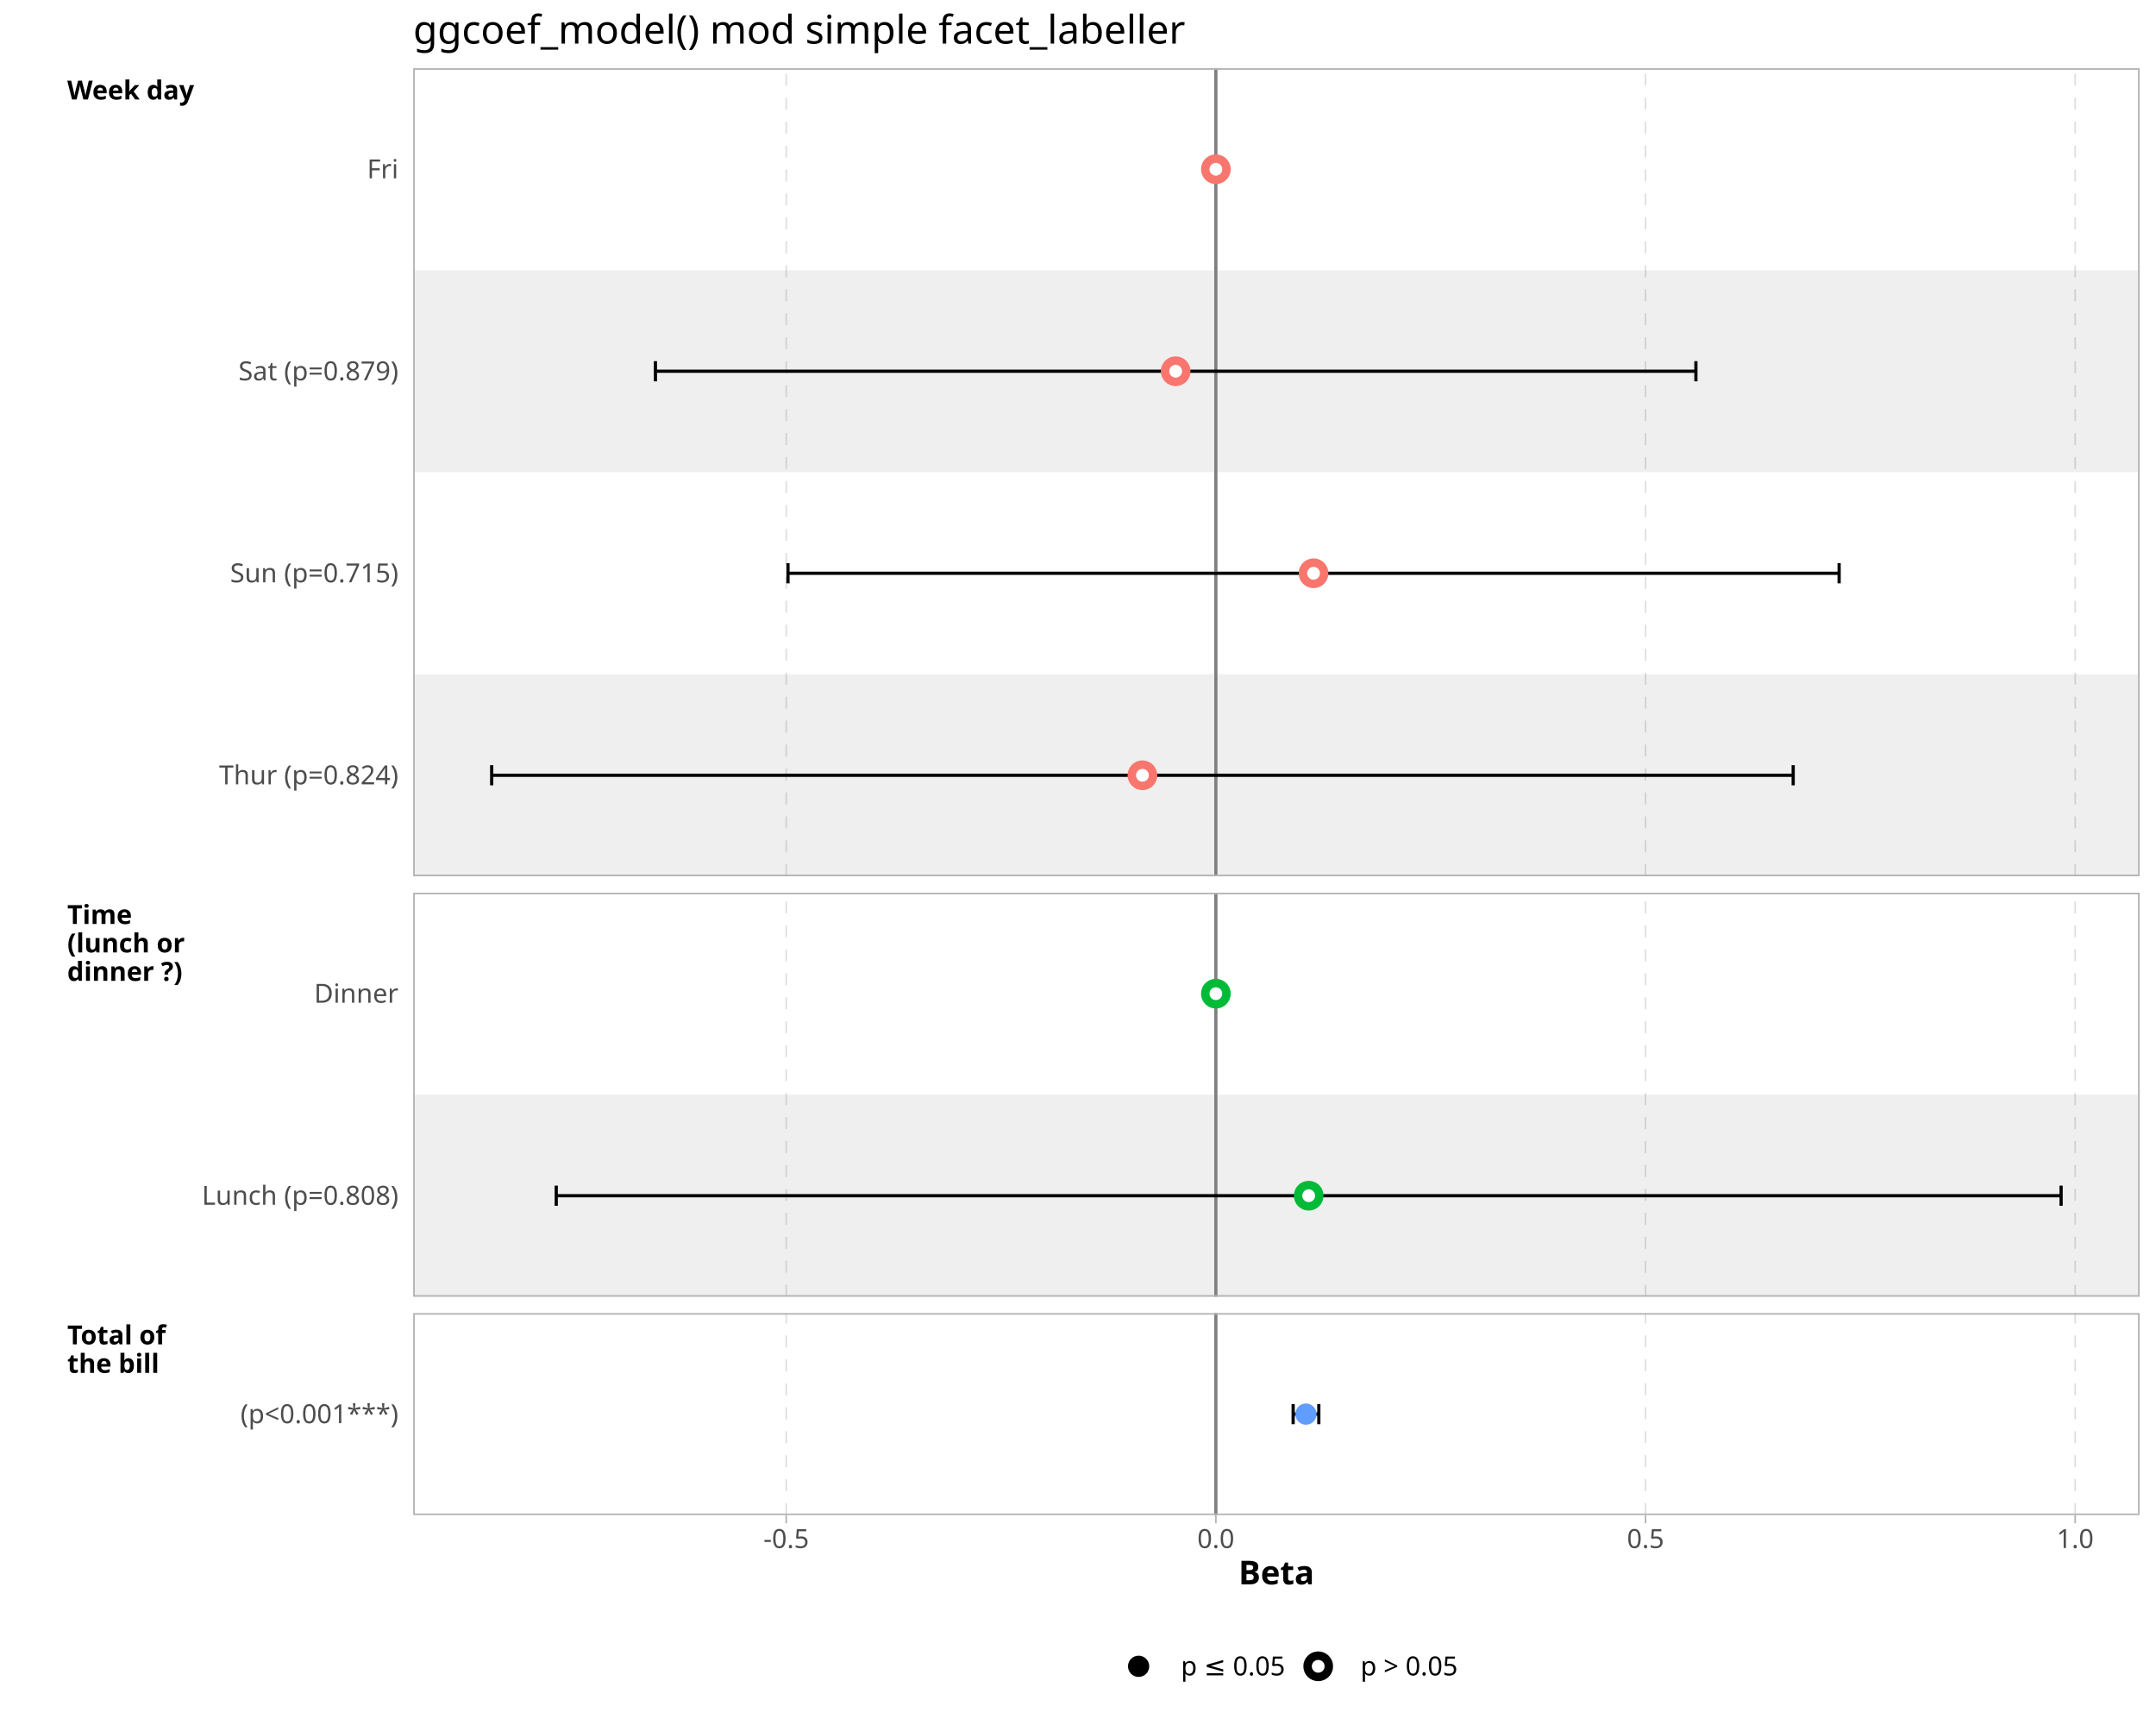
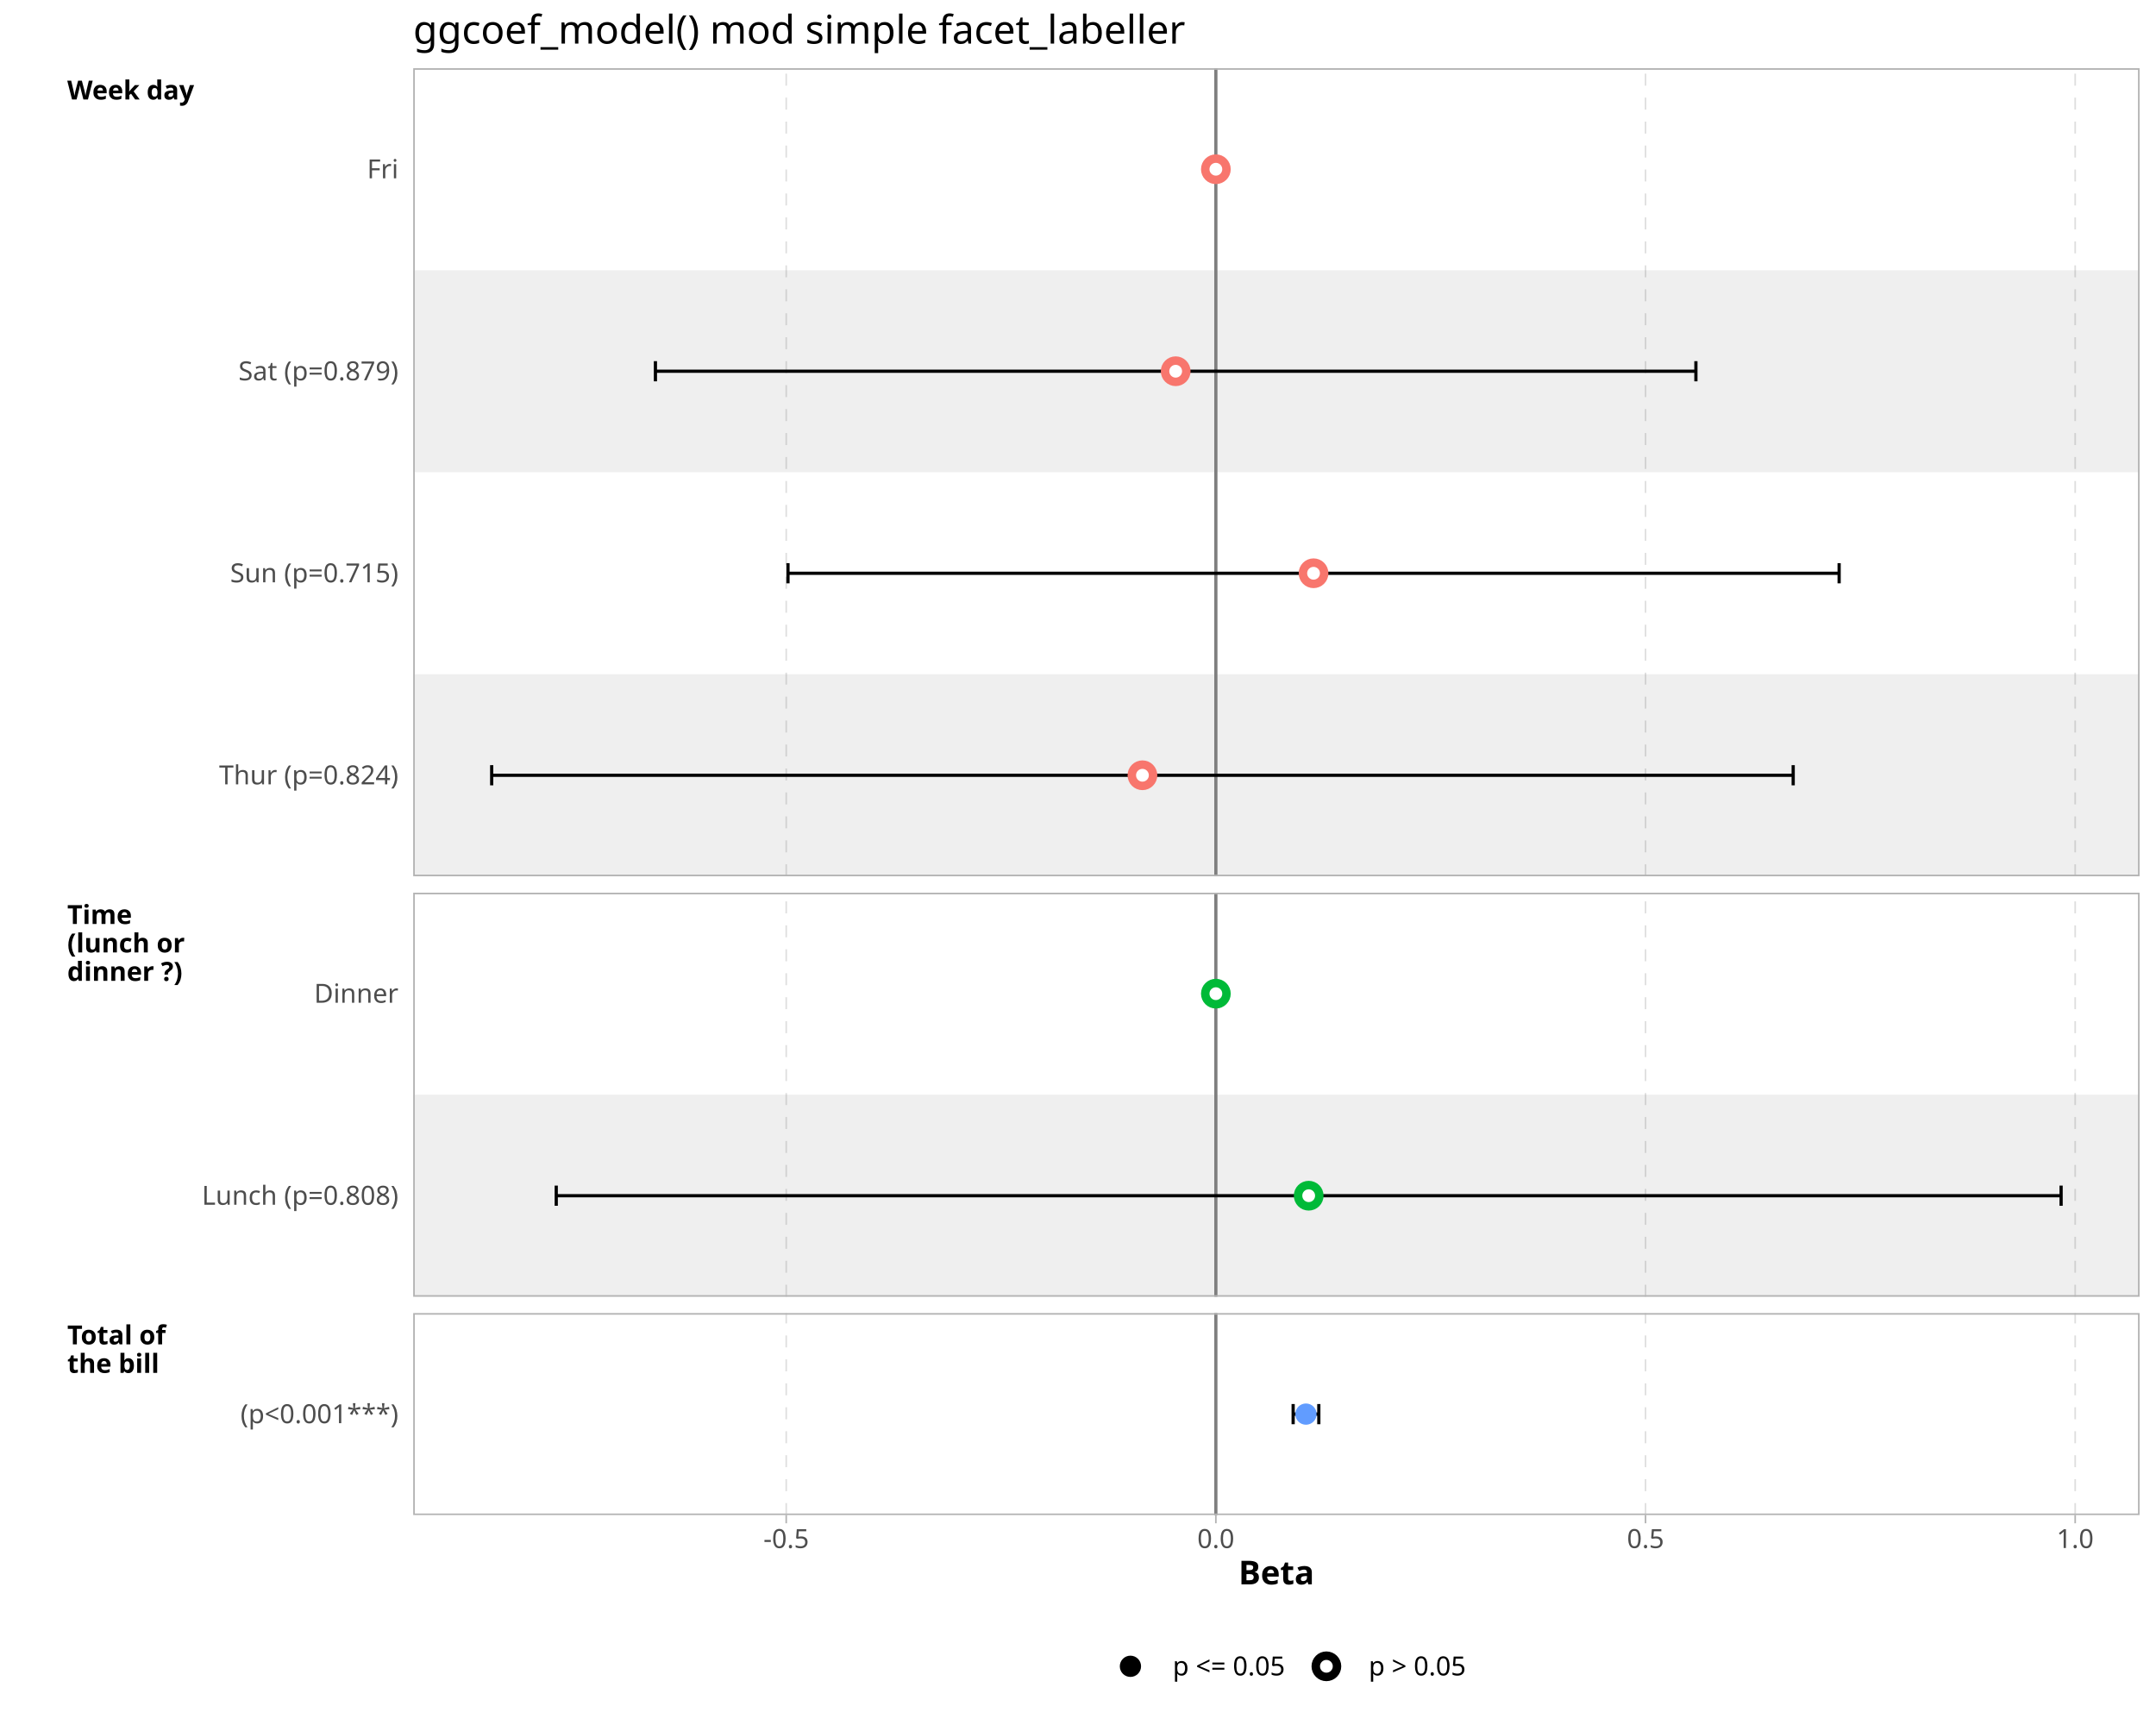
<svg xmlns="http://www.w3.org/2000/svg" class="svglite" data-engine-version="2.0" width="720.00pt" height="576.00pt" viewBox="0 0 720.00 576.00">
  <defs>
    <style type="text/css">
    .svglite line, .svglite polyline, .svglite polygon, .svglite path, .svglite rect, .svglite circle {
      fill: none;
      stroke: #000000;
      stroke-linecap: round;
      stroke-linejoin: round;
      stroke-miterlimit: 10.00;
    }
  </style>
  </defs>
  <rect width="100%" height="100%" style="stroke: none; fill: #FFFFFF;" />
  <defs>
    <clipPath id="cpMC4wMHw3MjAuMDB8MC4wMHw1NzYuMDA=">
      <rect x="0.00" y="0.00" width="720.00" height="576.00" />
    </clipPath>
  </defs>
  <g clip-path="url(#cpMC4wMHw3MjAuMDB8MC4wMHw1NzYuMDA=)">
    <rect x="0" y="0.00" width="720.00" height="576.00" style="stroke-width: 1.07; stroke: #FFFFFF; fill: #FFFFFF;" />
  </g>
  <defs>
    <clipPath id="cpMTM3Ljk5fDcxNC41MnwyMi43OHwyOTIuNjA=">
      <rect x="137.99" y="22.78" width="576.53" height="269.81" />
    </clipPath>
  </defs>
  <g clip-path="url(#cpMTM3Ljk5fDcxNC41MnwyMi43OHwyOTIuNjA=)">
    <rect x="137.99" y="22.78" width="576.53" height="269.81" style="stroke-width: 1.07; stroke: none; fill: #FFFFFF;" />
    <polyline points="262.56,292.60 262.56,22.78 " style="stroke-width: 0.53; stroke: #DEDEDE; stroke-dasharray: 4.00,4.00; stroke-linecap: butt;" />
    <polyline points="406.04,292.60 406.04,22.78 " style="stroke-width: 0.53; stroke: #DEDEDE; stroke-dasharray: 4.00,4.00; stroke-linecap: butt;" />
    <polyline points="549.53,292.60 549.53,22.78 " style="stroke-width: 0.53; stroke: #DEDEDE; stroke-dasharray: 4.00,4.00; stroke-linecap: butt;" />
    <polyline points="693.01,292.60 693.01,22.78 " style="stroke-width: 0.53; stroke: #DEDEDE; stroke-dasharray: 4.00,4.00; stroke-linecap: butt;" />
    <rect x="137.99" y="225.14" width="576.53" height="67.45" style="stroke-width: 1.07; stroke: none; stroke-linecap: butt; stroke-linejoin: miter; fill: #111111; fill-opacity: 0.067;" />
    <rect x="137.99" y="157.69" width="576.53" height="67.45" style="stroke-width: 1.07; stroke: none; stroke-linecap: butt; stroke-linejoin: miter;" />
    <rect x="137.99" y="90.24" width="576.53" height="67.45" style="stroke-width: 1.07; stroke: none; stroke-linecap: butt; stroke-linejoin: miter; fill: #111111; fill-opacity: 0.067;" />
    <rect x="137.99" y="22.78" width="576.53" height="67.45" style="stroke-width: 1.07; stroke: none; stroke-linecap: butt; stroke-linejoin: miter;" />
    <line x1="406.04" y1="292.60" x2="406.04" y2="22.78" style="stroke-width: 1.07; stroke: #7F7F7F; stroke-linecap: butt;" />
    <polyline points="566.35,127.34 566.35,120.59 " style="stroke-width: 1.07; stroke-linecap: butt;" />
    <polyline points="566.35,123.96 218.88,123.96 " style="stroke-width: 1.07; stroke-linecap: butt;" />
    <polyline points="218.88,127.34 218.88,120.59 " style="stroke-width: 1.07; stroke-linecap: butt;" />
    <polyline points="614.18,194.79 614.18,188.04 " style="stroke-width: 1.07; stroke-linecap: butt;" />
    <polyline points="614.18,191.42 263.15,191.42 " style="stroke-width: 1.07; stroke-linecap: butt;" />
    <polyline points="263.15,194.79 263.15,188.04 " style="stroke-width: 1.07; stroke-linecap: butt;" />
    <polyline points="598.84,262.24 598.84,255.50 " style="stroke-width: 1.07; stroke-linecap: butt;" />
    <polyline points="598.84,258.87 164.20,258.87 " style="stroke-width: 1.07; stroke-linecap: butt;" />
    <polyline points="164.20,262.24 164.20,255.50 " style="stroke-width: 1.07; stroke-linecap: butt;" />
    <circle cx="406.04" cy="56.51" r="3.55" style="stroke-width: 2.83; stroke: #F8766D; fill: #FFFFFF;" />
    <circle cx="392.62" cy="123.96" r="3.55" style="stroke-width: 2.83; stroke: #F8766D; fill: #FFFFFF;" />
    <circle cx="438.66" cy="191.42" r="3.55" style="stroke-width: 2.83; stroke: #F8766D; fill: #FFFFFF;" />
    <circle cx="381.52" cy="258.87" r="3.55" style="stroke-width: 2.83; stroke: #F8766D; fill: #FFFFFF;" />
    <rect x="137.99" y="22.78" width="576.53" height="269.81" style="stroke-width: 1.07; stroke: #B3B3B3;" />
  </g>
  <g clip-path="url(#cpMC4wMHw3MjAuMDB8MC4wMHw1NzYuMDA=)">
</g>
  <defs>
    <clipPath id="cpMTM3Ljk5fDcxNC41MnwyOTguMDh8NDMyLjk4">
      <rect x="137.99" y="298.08" width="576.53" height="134.91" />
    </clipPath>
  </defs>
  <g clip-path="url(#cpMTM3Ljk5fDcxNC41MnwyOTguMDh8NDMyLjk4)">
    <rect x="137.99" y="298.08" width="576.53" height="134.91" style="stroke-width: 1.07; stroke: none; fill: #FFFFFF;" />
    <polyline points="262.56,432.98 262.56,298.08 " style="stroke-width: 0.53; stroke: #DEDEDE; stroke-dasharray: 4.00,4.00; stroke-linecap: butt;" />
    <polyline points="406.04,432.98 406.04,298.08 " style="stroke-width: 0.53; stroke: #DEDEDE; stroke-dasharray: 4.00,4.00; stroke-linecap: butt;" />
    <polyline points="549.53,432.98 549.53,298.08 " style="stroke-width: 0.53; stroke: #DEDEDE; stroke-dasharray: 4.00,4.00; stroke-linecap: butt;" />
    <polyline points="693.01,432.98 693.01,298.08 " style="stroke-width: 0.53; stroke: #DEDEDE; stroke-dasharray: 4.00,4.00; stroke-linecap: butt;" />
    <rect x="137.99" y="365.53" width="576.53" height="67.45" style="stroke-width: 1.07; stroke: none; stroke-linecap: butt; stroke-linejoin: miter; fill: #111111; fill-opacity: 0.067;" />
    <rect x="137.99" y="298.08" width="576.53" height="67.45" style="stroke-width: 1.07; stroke: none; stroke-linecap: butt; stroke-linejoin: miter;" />
    <line x1="406.04" y1="432.98" x2="406.04" y2="298.08" style="stroke-width: 1.07; stroke: #7F7F7F; stroke-linecap: butt;" />
    <polyline points="688.31,402.63 688.31,395.88 " style="stroke-width: 1.07; stroke-linecap: butt;" />
    <polyline points="688.31,399.26 185.76,399.26 " style="stroke-width: 1.07; stroke-linecap: butt;" />
    <polyline points="185.76,402.63 185.76,395.88 " style="stroke-width: 1.07; stroke-linecap: butt;" />
    <circle cx="406.04" cy="331.80" r="3.55" style="stroke-width: 2.83; stroke: #00BA38; fill: #FFFFFF;" />
    <circle cx="437.04" cy="399.26" r="3.55" style="stroke-width: 2.83; stroke: #00BA38; fill: #FFFFFF;" />
    <rect x="137.99" y="298.08" width="576.53" height="134.91" style="stroke-width: 1.07; stroke: #B3B3B3;" />
  </g>
  <g clip-path="url(#cpMC4wMHw3MjAuMDB8MC4wMHw1NzYuMDA=)">
</g>
  <defs>
    <clipPath id="cpMTM3Ljk5fDcxNC41Mnw0MzguNDZ8NTA1Ljkx">
      <rect x="137.99" y="438.46" width="576.53" height="67.45" />
    </clipPath>
  </defs>
  <g clip-path="url(#cpMTM3Ljk5fDcxNC41Mnw0MzguNDZ8NTA1Ljkx)">
    <rect x="137.99" y="438.46" width="576.53" height="67.45" style="stroke-width: 1.07; stroke: none; fill: #FFFFFF;" />
    <polyline points="262.56,505.91 262.56,438.46 " style="stroke-width: 0.53; stroke: #DEDEDE; stroke-dasharray: 4.00,4.00; stroke-linecap: butt;" />
    <polyline points="406.04,505.91 406.04,438.46 " style="stroke-width: 0.53; stroke: #DEDEDE; stroke-dasharray: 4.00,4.00; stroke-linecap: butt;" />
    <polyline points="549.53,505.91 549.53,438.46 " style="stroke-width: 0.53; stroke: #DEDEDE; stroke-dasharray: 4.00,4.00; stroke-linecap: butt;" />
    <polyline points="693.01,505.91 693.01,438.46 " style="stroke-width: 0.53; stroke: #DEDEDE; stroke-dasharray: 4.00,4.00; stroke-linecap: butt;" />
    <rect x="137.99" y="438.46" width="576.53" height="67.45" style="stroke-width: 1.07; stroke: none; stroke-linecap: butt; stroke-linejoin: miter;" />
    <line x1="406.04" y1="505.91" x2="406.04" y2="438.46" style="stroke-width: 1.07; stroke: #7F7F7F; stroke-linecap: butt;" />
    <polyline points="440.42,475.56 440.42,468.82 " style="stroke-width: 1.07; stroke-linecap: butt;" />
    <polyline points="440.42,472.19 431.85,472.19 " style="stroke-width: 1.07; stroke-linecap: butt;" />
    <polyline points="431.85,475.56 431.85,468.82 " style="stroke-width: 1.07; stroke-linecap: butt;" />
    <circle cx="436.13" cy="472.19" r="3.55" style="stroke-width: 2.83; stroke: none; fill: #619CFF;" />
    <rect x="137.99" y="438.46" width="576.53" height="67.45" style="stroke-width: 1.07; stroke: #B3B3B3;" />
  </g>
  <g clip-path="url(#cpMC4wMHw3MjAuMDB8MC4wMHw1NzYuMDA=)">
</g>
  <defs>
    <clipPath id="cpMTguMDd8NjUuOTh8MjIuNzh8MjkyLjYw">
      <rect x="18.07" y="22.78" width="47.90" height="269.81" />
    </clipPath>
  </defs>
  <g clip-path="url(#cpMTguMDd8NjUuOTh8MjIuNzh8MjkyLjYw)">
    <text x="22.46" y="33.22" style="font-size: 8.80px; font-weight: bold; font-family: sans;" textLength="39.14px" lengthAdjust="spacingAndGlyphs">Week day</text>
  </g>
  <g clip-path="url(#cpMC4wMHw3MjAuMDB8MC4wMHw1NzYuMDA=)">
</g>
  <defs>
    <clipPath id="cpMTguMDd8NjUuOTh8Mjk4LjA4fDQzMi45OA==">
      <rect x="18.07" y="298.08" width="47.90" height="134.91" />
    </clipPath>
  </defs>
  <g clip-path="url(#cpMTguMDd8NjUuOTh8Mjk4LjA4fDQzMi45OA==)">
    <text x="22.46" y="308.52" style="font-size: 8.80px; font-weight: bold; font-family: sans;" textLength="19.56px" lengthAdjust="spacingAndGlyphs">Time</text>
    <text x="22.46" y="318.02" style="font-size: 8.80px; font-weight: bold; font-family: sans;" textLength="34.24px" lengthAdjust="spacingAndGlyphs">(lunch or</text>
    <text x="22.46" y="327.52" style="font-size: 8.80px; font-weight: bold; font-family: sans;" textLength="34.73px" lengthAdjust="spacingAndGlyphs">dinner ?)</text>
  </g>
  <g clip-path="url(#cpMC4wMHw3MjAuMDB8MC4wMHw1NzYuMDA=)">
</g>
  <defs>
    <clipPath id="cpMTguMDd8NjUuOTh8NDM4LjQ2fDUwNS45MQ==">
      <rect x="18.07" y="438.46" width="47.90" height="67.45" />
    </clipPath>
  </defs>
  <g clip-path="url(#cpMTguMDd8NjUuOTh8NDM4LjQ2fDUwNS45MQ==)">
    <text x="22.46" y="448.90" style="font-size: 8.80px; font-weight: bold; font-family: sans;" textLength="29.35px" lengthAdjust="spacingAndGlyphs">Total of</text>
    <text x="22.46" y="458.41" style="font-size: 8.80px; font-weight: bold; font-family: sans;" textLength="25.43px" lengthAdjust="spacingAndGlyphs">the bill</text>
  </g>
  <g clip-path="url(#cpMC4wMHw3MjAuMDB8MC4wMHw1NzYuMDA=)">
    <polyline points="262.56,508.65 262.56,505.91 " style="stroke-width: 0.53; stroke: #B3B3B3; stroke-linecap: butt;" />
    <polyline points="406.04,508.65 406.04,505.91 " style="stroke-width: 0.53; stroke: #B3B3B3; stroke-linecap: butt;" />
    <polyline points="549.53,508.65 549.53,505.91 " style="stroke-width: 0.53; stroke: #B3B3B3; stroke-linecap: butt;" />
    <polyline points="693.01,508.65 693.01,505.91 " style="stroke-width: 0.53; stroke: #B3B3B3; stroke-linecap: butt;" />
    <text x="262.56" y="516.90" text-anchor="middle" style="font-size: 8.80px; fill: #4D4D4D; font-family: sans;" textLength="15.16px" lengthAdjust="spacingAndGlyphs">-0.5</text>
    <text x="406.04" y="516.90" text-anchor="middle" style="font-size: 8.80px; fill: #4D4D4D; font-family: sans;" textLength="12.23px" lengthAdjust="spacingAndGlyphs">0.0</text>
    <text x="549.53" y="516.90" text-anchor="middle" style="font-size: 8.80px; fill: #4D4D4D; font-family: sans;" textLength="12.23px" lengthAdjust="spacingAndGlyphs">0.5</text>
    <text x="693.01" y="516.90" text-anchor="middle" style="font-size: 8.80px; fill: #4D4D4D; font-family: sans;" textLength="12.23px" lengthAdjust="spacingAndGlyphs">1.0</text>
    <text x="133.06" y="261.90" text-anchor="end" style="font-size: 8.80px; fill: #4D4D4D; font-family: sans;" textLength="58.46px" lengthAdjust="spacingAndGlyphs">Thur (p=0.824)</text>
    <text x="133.06" y="194.44" text-anchor="end" style="font-size: 8.80px; fill: #4D4D4D; font-family: sans;" textLength="56.03px" lengthAdjust="spacingAndGlyphs">Sun (p=0.715)</text>
    <text x="133.06" y="126.99" text-anchor="end" style="font-size: 8.80px; fill: #4D4D4D; font-family: sans;" textLength="53.58px" lengthAdjust="spacingAndGlyphs">Sat (p=0.879)</text>
    <text x="133.06" y="59.54" text-anchor="end" style="font-size: 8.80px; fill: #4D4D4D; font-family: sans;" textLength="10.26px" lengthAdjust="spacingAndGlyphs">Fri</text>
    <text x="133.06" y="402.28" text-anchor="end" style="font-size: 8.80px; fill: #4D4D4D; font-family: sans;" textLength="64.35px" lengthAdjust="spacingAndGlyphs">Lunch (p=0.808)</text>
    <text x="133.06" y="334.83" text-anchor="end" style="font-size: 8.80px; fill: #4D4D4D; font-family: sans;" textLength="25.92px" lengthAdjust="spacingAndGlyphs">Dinner</text>
    <text x="133.06" y="475.22" text-anchor="end" style="font-size: 8.80px; fill: #4D4D4D; font-family: sans;" textLength="50.65px" lengthAdjust="spacingAndGlyphs"> (p&lt;0.001***)</text>
    <text x="426.26" y="529.04" text-anchor="middle" style="font-size: 11.00px; font-weight: bold; font-family: sans;" textLength="22.63px" lengthAdjust="spacingAndGlyphs">Beta</text>
-     <rect x="360.64" y="542.28" width="131.23" height="28.24" style="stroke-width: 1.07; stroke: none; fill: #FFFFFF;" />
-     <rect x="371.60" y="547.76" width="17.28" height="17.28" style="stroke-width: 1.07; stroke: none; fill: #FFFFFF;" />
-     <circle cx="380.24" cy="556.40" r="3.55" style="stroke-width: 2.83; stroke: none; fill: #000000;" />
-     <rect x="431.58" y="547.76" width="17.28" height="17.28" style="stroke-width: 1.07; stroke: none; fill: #FFFFFF;" />
-     <circle cx="440.22" cy="556.40" r="3.55" style="stroke-width: 2.83; fill: #FFFFFF;" />
-     <text x="394.36" y="559.43" style="font-size: 8.80px; font-family: sans;" textLength="31.74px" lengthAdjust="spacingAndGlyphs">p ≤ 0.05</text>
-     <text x="454.34" y="559.43" style="font-size: 8.80px; font-family: sans;" textLength="32.05px" lengthAdjust="spacingAndGlyphs">p &gt; 0.05</text>
+     <rect x="357.91" y="542.28" width="136.69" height="28.24" style="stroke-width: 1.07; stroke: none; fill: #FFFFFF;" />
+     <rect x="368.87" y="547.76" width="17.28" height="17.28" style="stroke-width: 1.07; stroke: none; fill: #FFFFFF;" />
+     <circle cx="377.51" cy="556.40" r="3.55" style="stroke-width: 2.83; stroke: none; fill: #000000;" />
+     <rect x="434.31" y="547.76" width="17.28" height="17.28" style="stroke-width: 1.07; stroke: none; fill: #FFFFFF;" />
+     <circle cx="442.95" cy="556.40" r="3.55" style="stroke-width: 2.83; fill: #FFFFFF;" />
+     <text x="391.63" y="559.43" style="font-size: 8.80px; font-family: sans;" textLength="37.20px" lengthAdjust="spacingAndGlyphs">p &lt;= 0.05</text>
+     <text x="457.07" y="559.43" style="font-size: 8.80px; font-family: sans;" textLength="32.05px" lengthAdjust="spacingAndGlyphs">p &gt; 0.05</text>
    <text x="137.99" y="14.56" style="font-size: 13.20px; font-family: sans;" textLength="245.08px" lengthAdjust="spacingAndGlyphs">ggcoef_model() mod simple facet_labeller</text>
  </g>
</svg>
